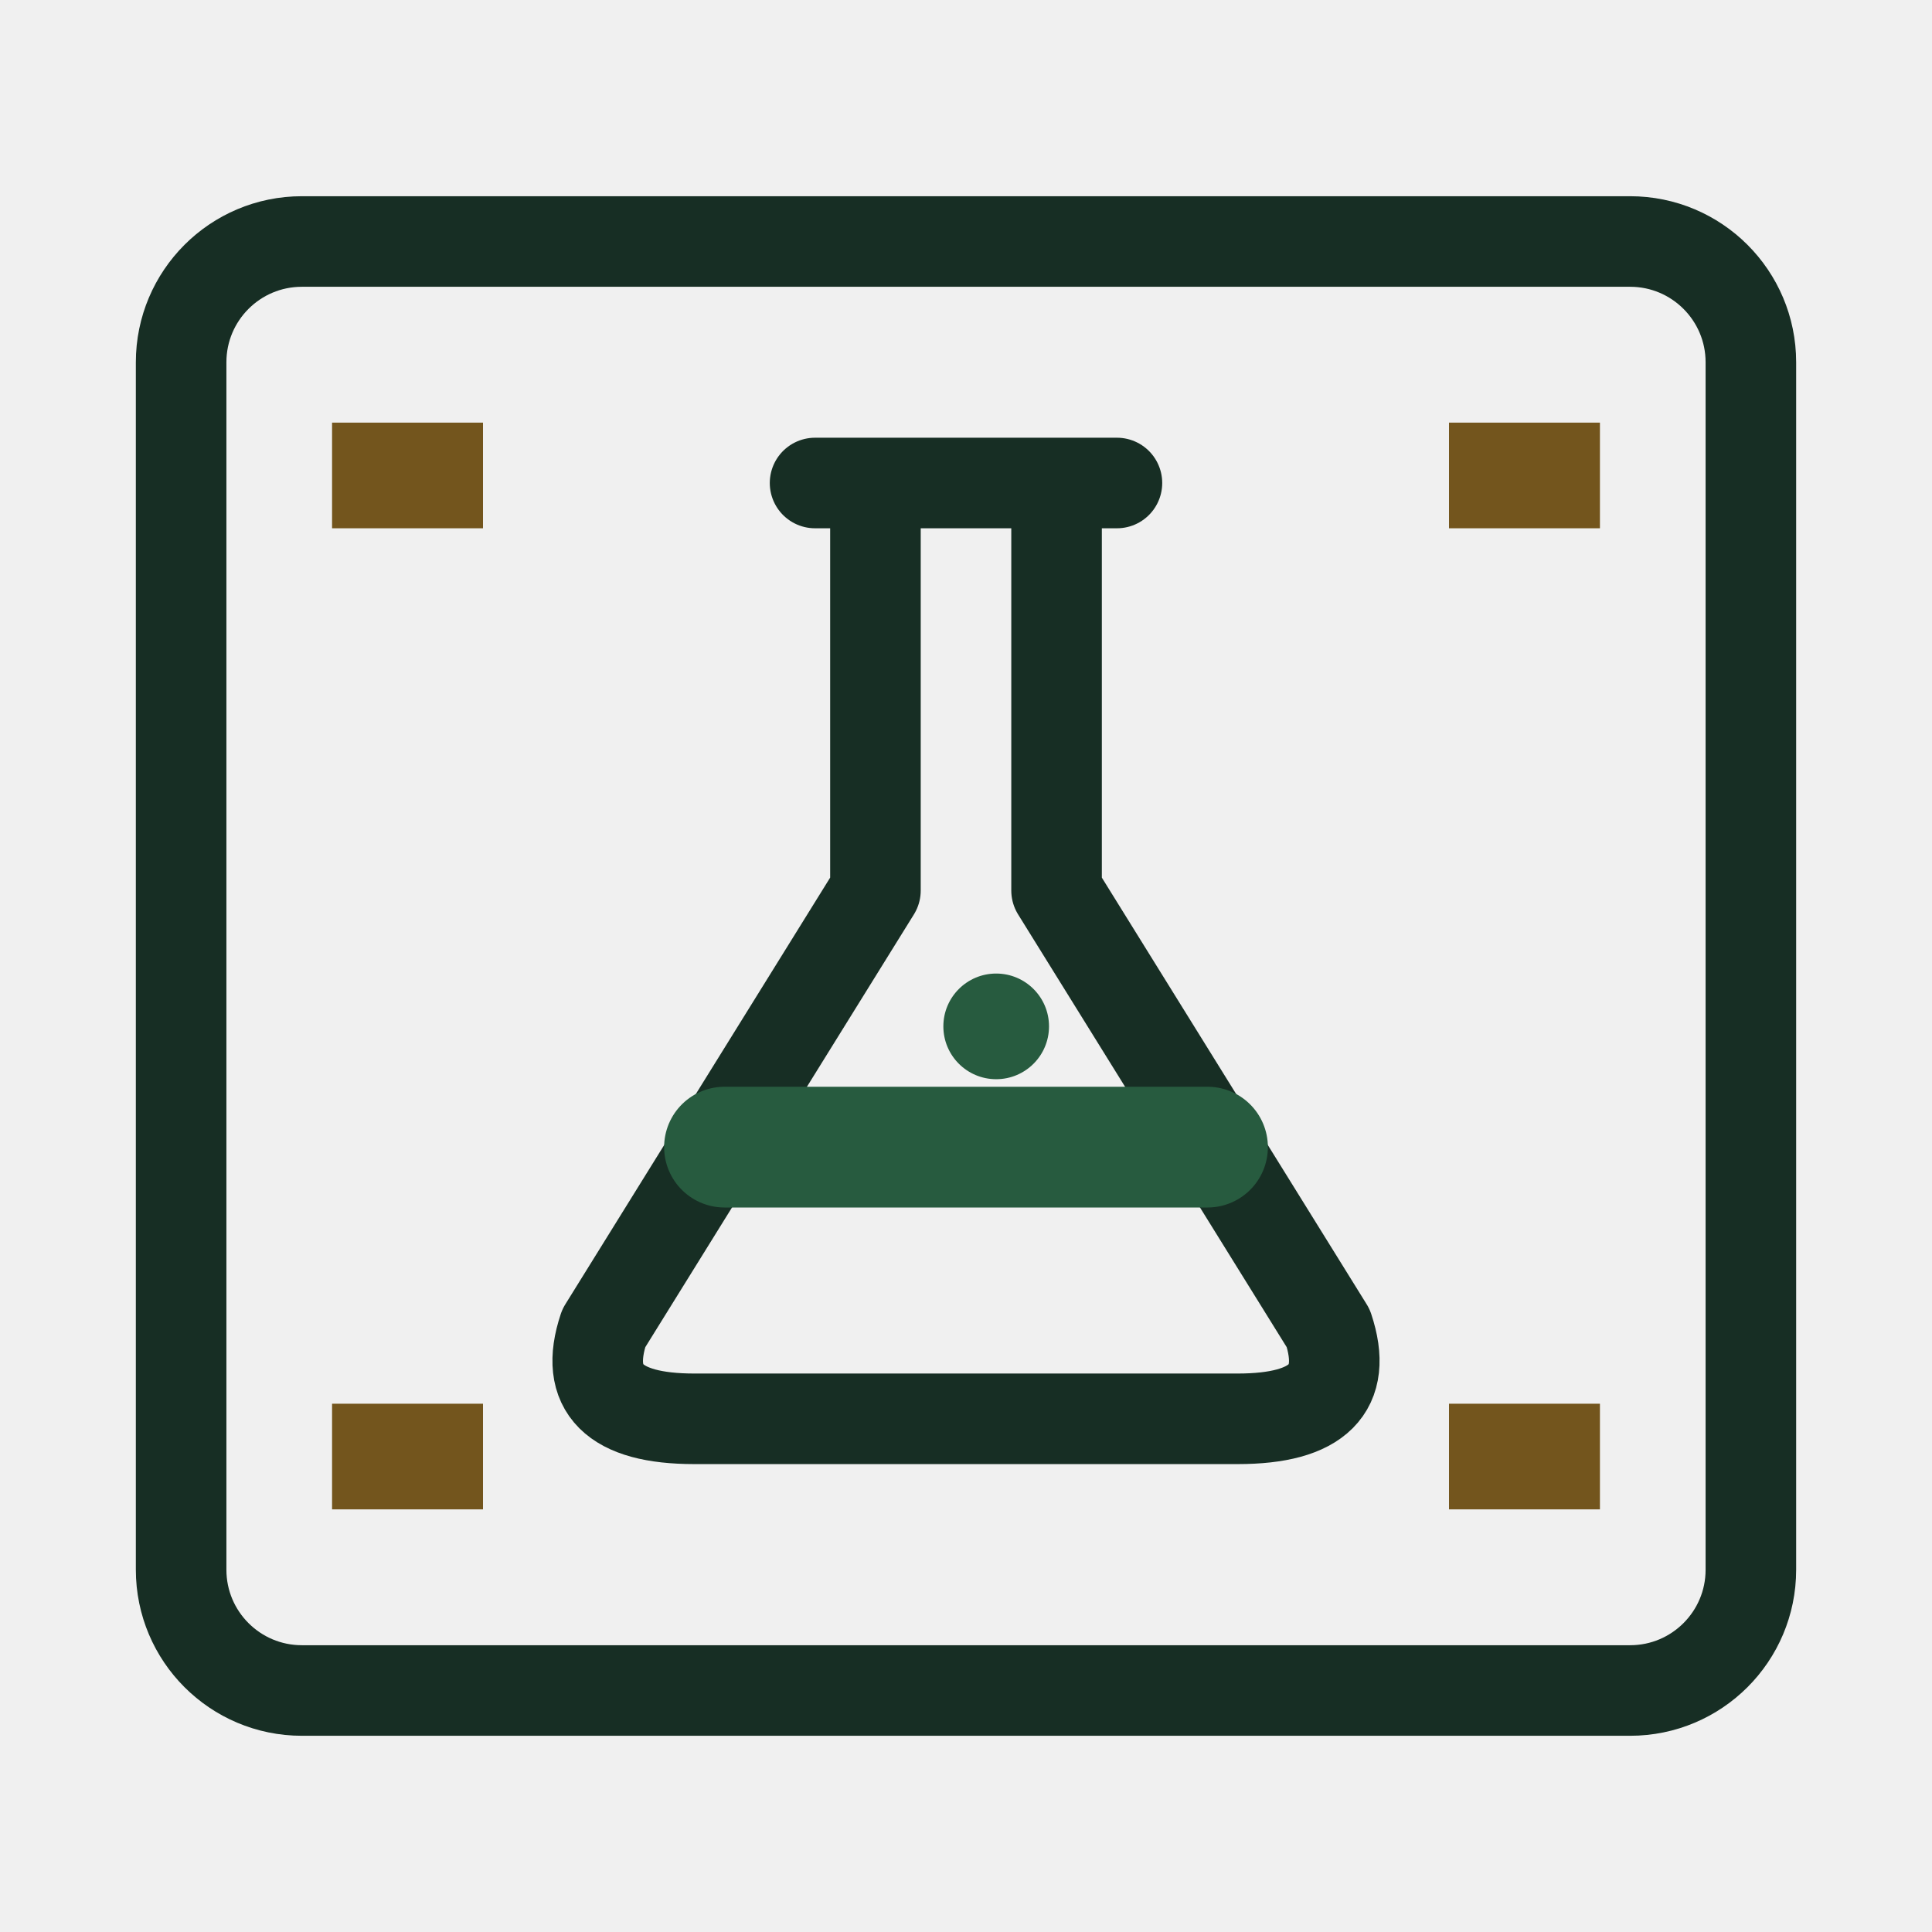
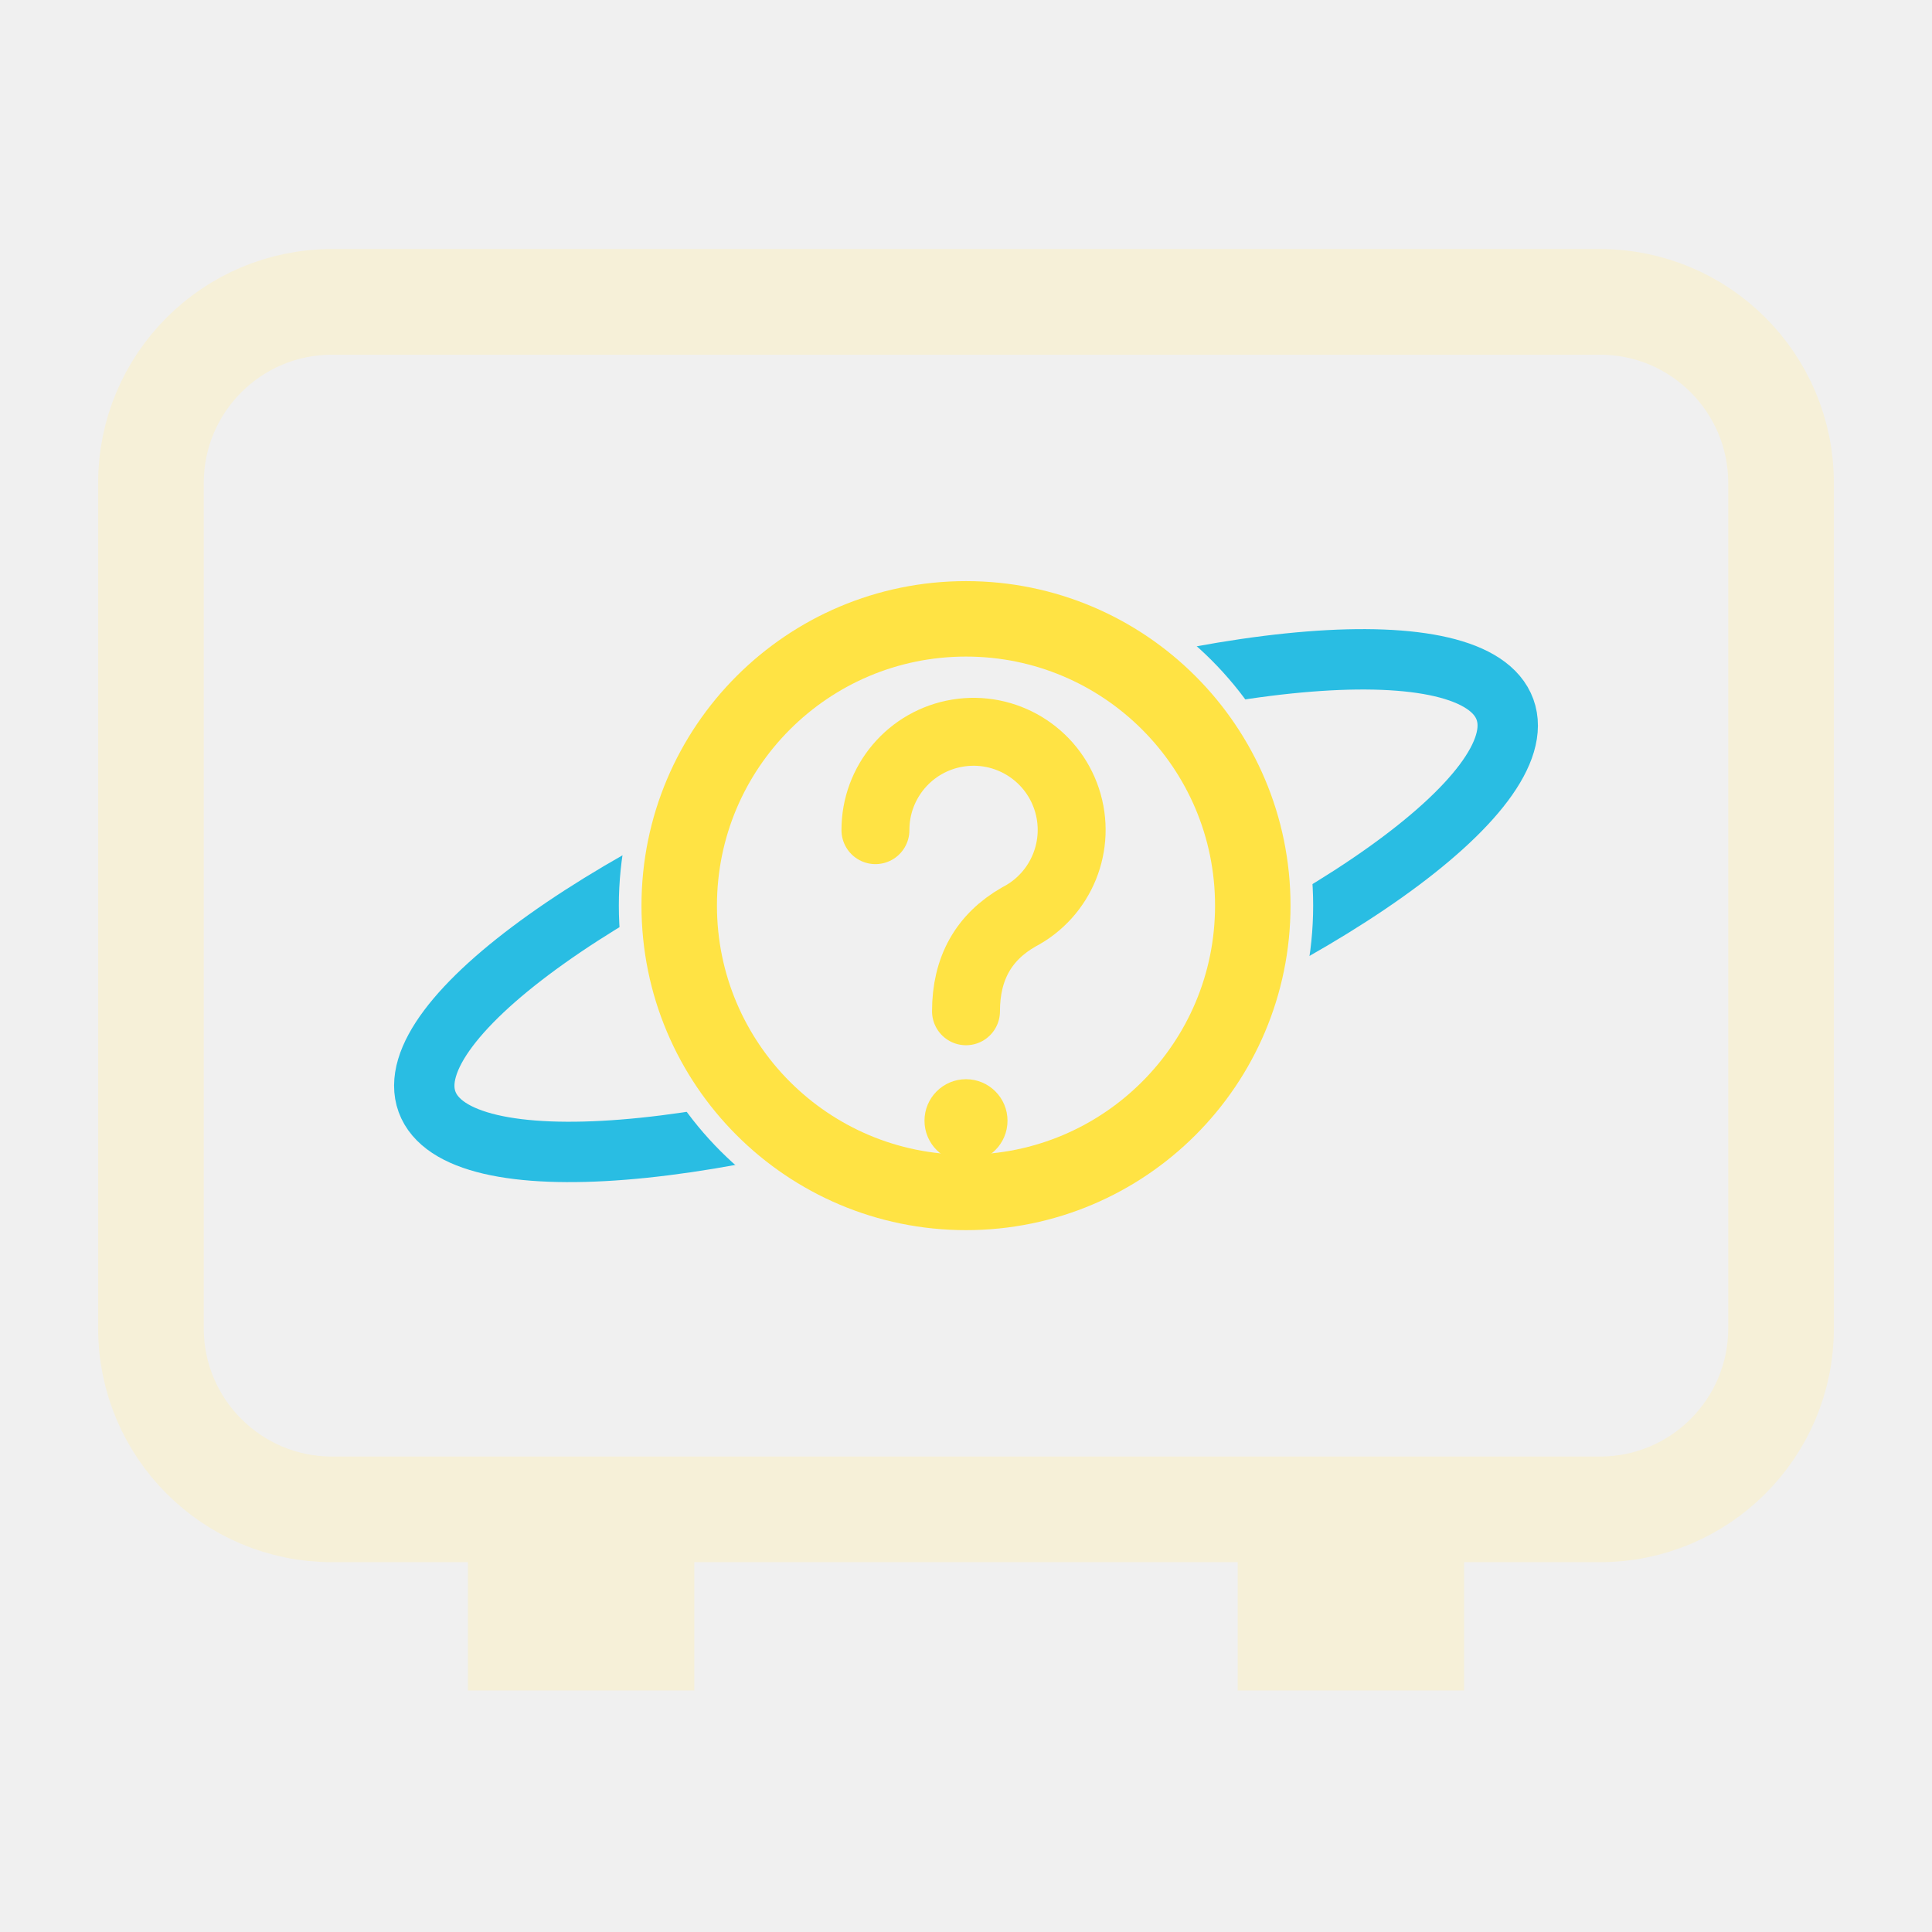
<svg xmlns="http://www.w3.org/2000/svg" viewBox="0 0 512 512" width="512" height="512">
-   <rect x="48" y="64" width="416" height="384" rx="32" fill="none" stroke="#172e24" stroke-width="24" />
-   <rect x="88" y="112" width="40" height="28" fill="#73551d" />
-   <rect x="88" y="372" width="40" height="28" fill="#73551d" />
-   <rect x="384" y="112" width="40" height="28" fill="#73551d" />
-   <rect x="384" y="372" width="40" height="28" fill="#73551d" />
-   <path d="M216 128H296M232 128V236L160 352Q152 376 184 376H328Q360 376 352 352L280 236V128" fill="none" stroke="#172e24" stroke-width="24" stroke-linecap="round" stroke-linejoin="round" />
-   <path d="M192 304H320" fill="none" stroke="#275b3f" stroke-width="32" stroke-linecap="round" stroke-linejoin="round" />
-   <circle cx="264" cy="272" r="14" fill="#275b3f" />
+   <rect x="40" y="80" width="432" height="320" rx="48" fill="none" stroke="#f6f0d8" stroke-width="28" />
+   <rect x="124" y="410" width="60" height="38" fill="#f6f0d8" />
+   <rect x="328" y="410" width="60" height="38" fill="#f6f0d8" />
+   <mask id="bill-nye-tv-planet">
+     <rect x="-64" y="-64" width="640" height="640" fill="#fff" />
+     <circle cx="256" cy="240" r="92" fill="#000" />
+   </mask>
+   <g mask="url(#bill-nye-tv-planet)">
+     <ellipse cx="256" cy="240" rx="152" ry="42" transform="rotate(-20 256 240)" fill="none" stroke="#29bde3" stroke-width="16" />
+   </g>
+   <circle cx="256" cy="240" r="76" fill="none" stroke="#ffe344" stroke-width="20" />
+   <path d="M232 220A26 26 0 1 1 270 243Q256 251 256 268" fill="none" stroke="#ffe344" stroke-width="18" stroke-linecap="round" stroke-linejoin="round" />
+   <circle cx="256" cy="297" r="11" fill="#ffe344" />
</svg>
